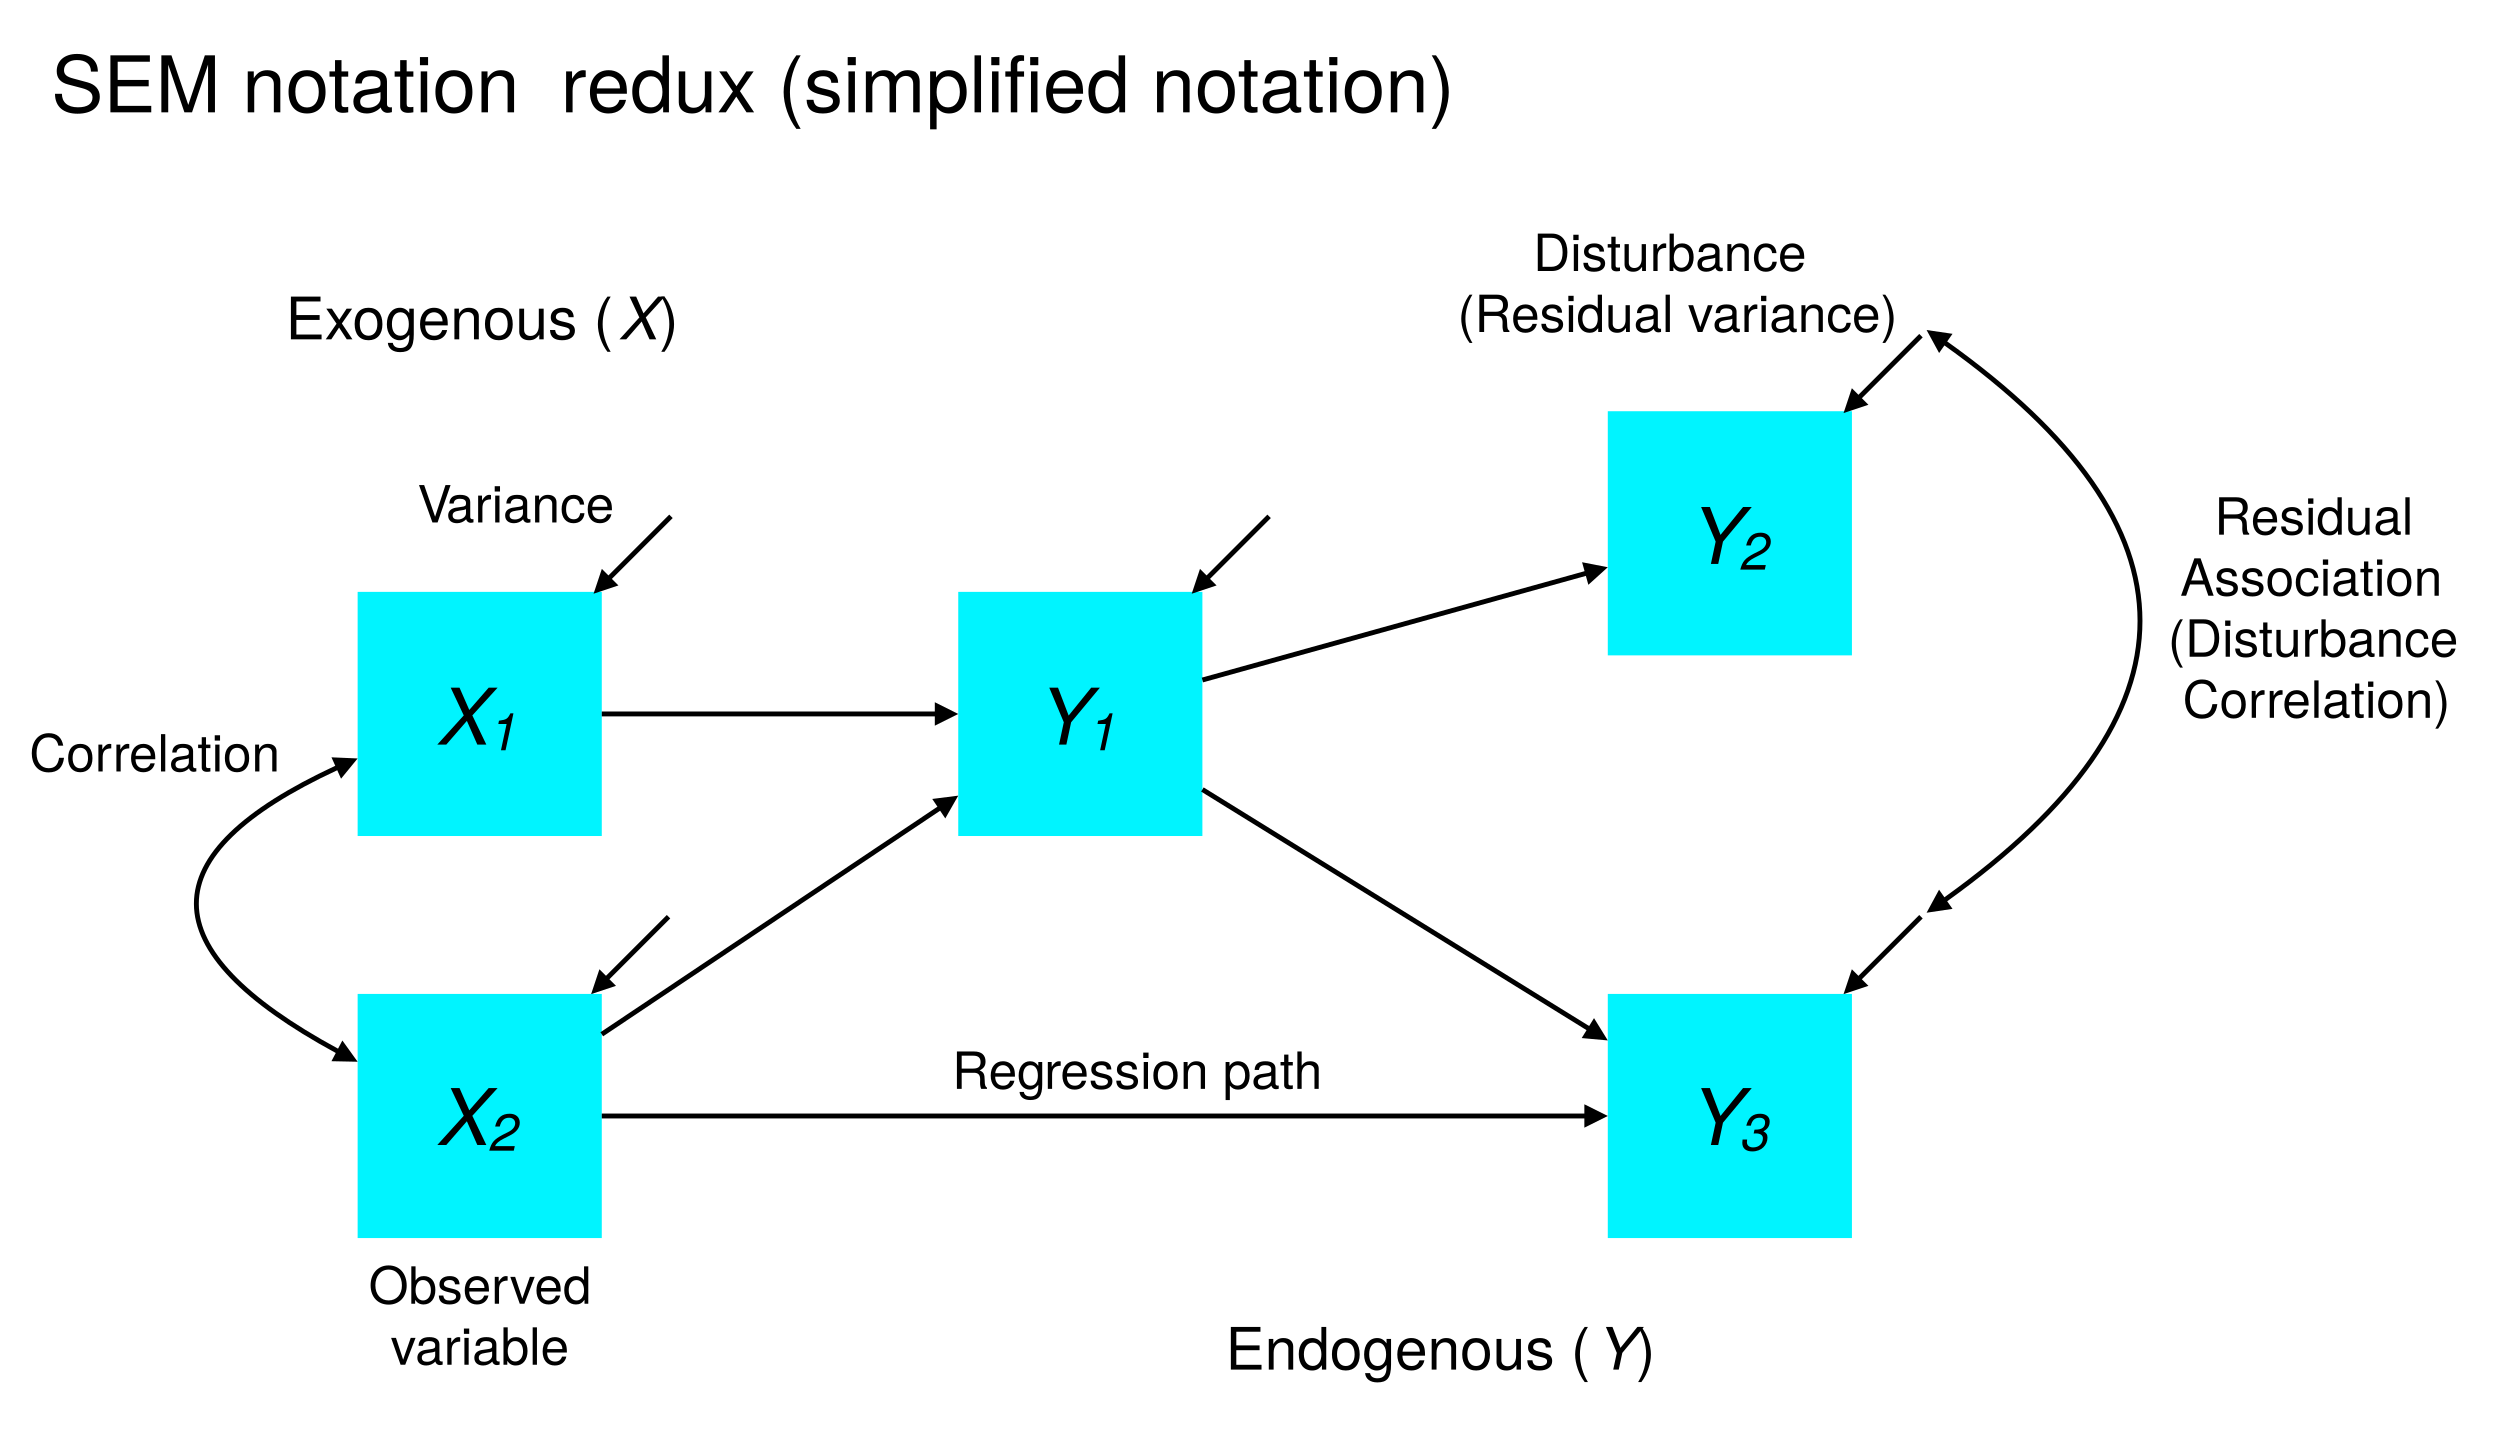
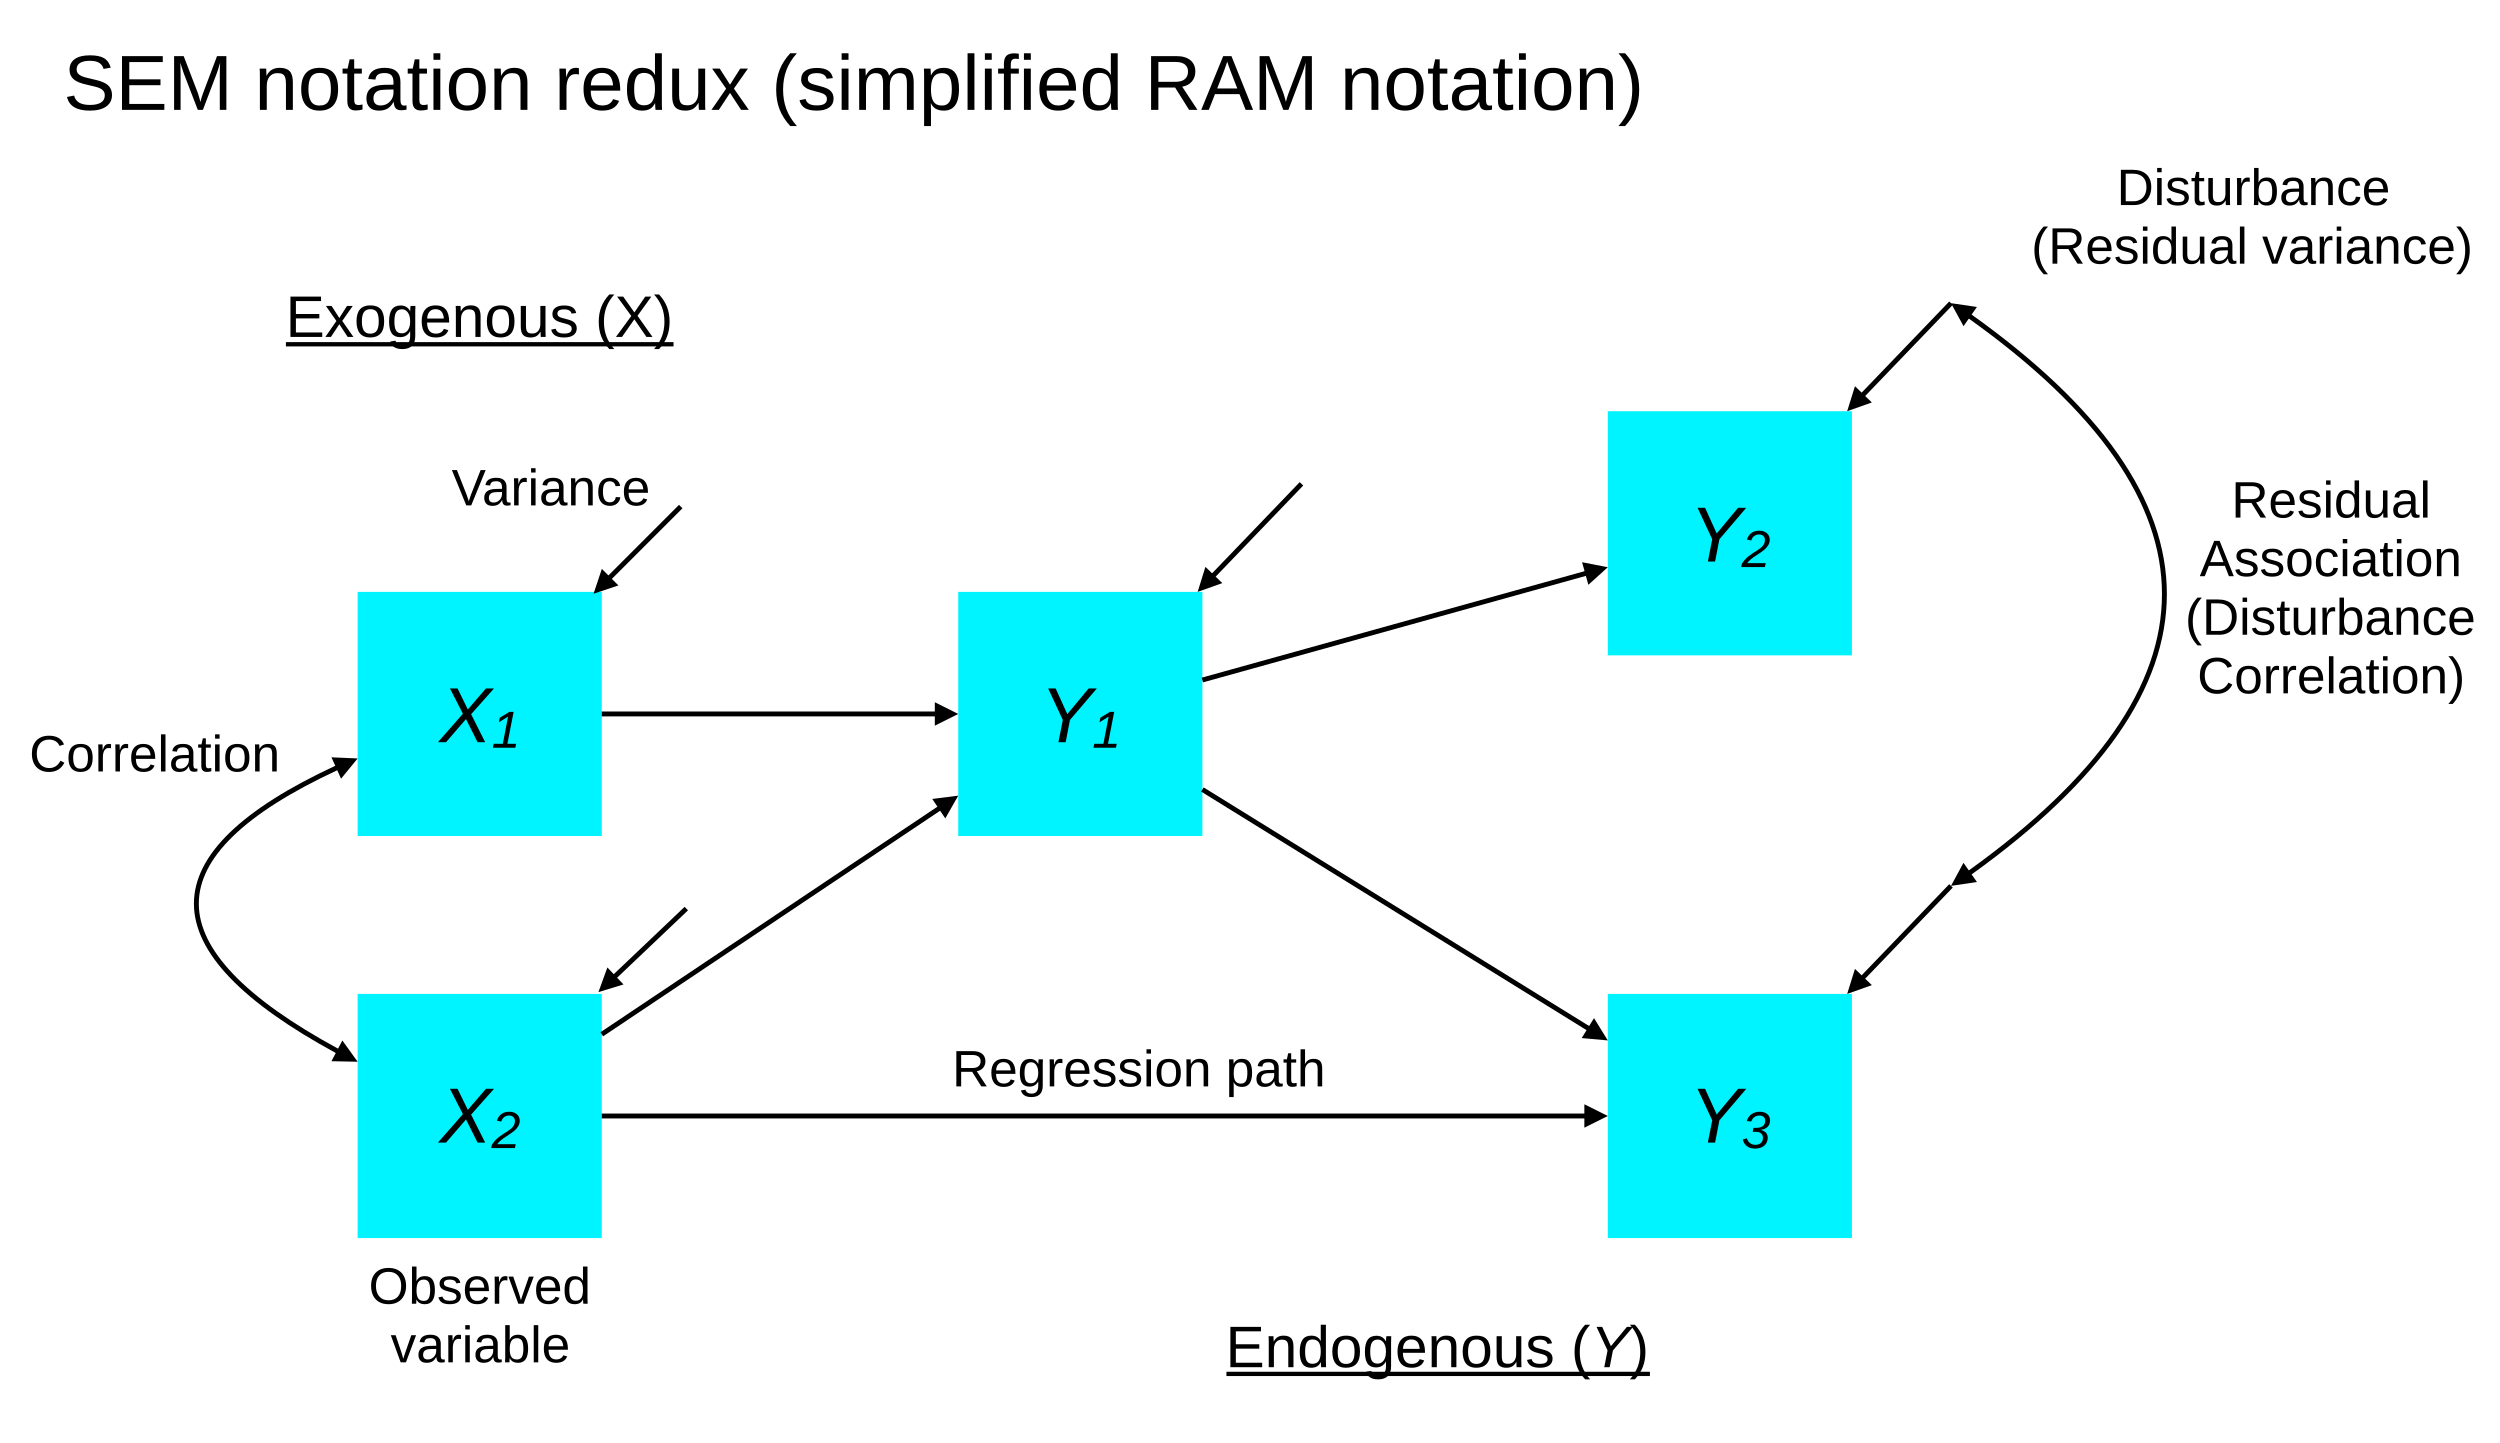
- <svg xmlns="http://www.w3.org/2000/svg" id="Layer_1" data-name="Layer 1" viewBox="0 0 1024 590">
+ <svg xmlns="http://www.w3.org/2000/svg" id="Layer_1" data-name="Layer 1" viewBox="0 0 1024 591">
  <defs>
-     <style>.cls-1,.cls-16{fill:none;}.cls-2{clip-path:url(#clip-path);}.cls-3{fill:#fff;}.cls-4{fill:#00f4ff;}.cls-5{clip-path:url(#clip-path-2);}.cls-11,.cls-6{font-size:32px;}.cls-10,.cls-6,.cls-7{font-family:HelveticaNeue-MediumItalic, Helvetica Neue;font-style:italic;}.cls-7{font-size:21.33px;}.cls-8{clip-path:url(#clip-path-4);}.cls-10,.cls-9{font-size:24px;}.cls-11,.cls-9{font-family:HelveticaNeue-Medium, Helvetica Neue;}.cls-12{letter-spacing:-0.02em;}.cls-13{clip-path:url(#clip-path-6);}.cls-14{clip-path:url(#clip-path-8);}.cls-15{clip-path:url(#clip-path-10);}.cls-16{stroke:#000;stroke-width:2px;}.cls-17{font-size:21px;font-family:HelveticaNeue, Helvetica Neue;}.cls-18{letter-spacing:-0.02em;}.cls-19{letter-spacing:-0.02em;}.cls-20{letter-spacing:-0.05em;}</style>
+     <style>.cls-1,.cls-10,.cls-13{fill:none;}.cls-2{clip-path:url(#clip-path);}.cls-3{fill:#fff;}.cls-4{fill:#00f4ff;}.cls-5{clip-path:url(#clip-path-2);}.cls-11,.cls-6{font-size:32px;}.cls-16,.cls-6,.cls-7{font-family:Arial-ItalicMT, Arial;font-style:italic;}.cls-7{font-size:21.33px;}.cls-8{clip-path:url(#clip-path-4);}.cls-16,.cls-9{font-size:24px;}.cls-11,.cls-17,.cls-9{font-family:ArialMT, Arial;}.cls-10,.cls-13{stroke:#000;}.cls-10{stroke-miterlimit:10;stroke-width:1.76px;}.cls-12{clip-path:url(#clip-path-6);}.cls-13{stroke-width:2px;}.cls-14{clip-path:url(#clip-path-8);}.cls-15{clip-path:url(#clip-path-10);}.cls-17{font-size:21px;}.cls-18{letter-spacing:-0.07em;}</style>
    <clipPath id="clip-path">
      <rect class="cls-1" width="1024" height="768" />
    </clipPath>
    <clipPath id="clip-path-2">
-       <rect class="cls-1" x="140.96" y="242.43" width="111.07" height="100" />
+       <rect class="cls-1" x="141.55" y="242.43" width="109.88" height="100" />
    </clipPath>
    <clipPath id="clip-path-4">
-       <rect class="cls-1" x="140.96" y="407.11" width="111.07" height="100" />
+       <rect class="cls-1" x="141.55" y="407.11" width="109.88" height="100" />
    </clipPath>
    <clipPath id="clip-path-6">
-       <rect class="cls-1" x="386.96" y="242.43" width="111.07" height="100" />
+       <rect class="cls-1" x="387.56" y="242.43" width="109.88" height="100" />
    </clipPath>
    <clipPath id="clip-path-8">
-       <rect class="cls-1" x="653.01" y="168.44" width="111.07" height="100" />
+       <rect class="cls-1" x="653.61" y="168.44" width="109.88" height="100" />
    </clipPath>
    <clipPath id="clip-path-10">
-       <rect class="cls-1" x="653.01" y="407.11" width="111.07" height="100" />
+       <rect class="cls-1" x="653.61" y="407.11" width="109.88" height="100" />
    </clipPath>
  </defs>
  <g class="cls-2">
    <rect class="cls-3" width="1024" height="768" />
    <rect class="cls-4" x="146.49" y="242.43" width="100" height="100" />
  </g>
  <g class="cls-5">
-     <text class="cls-6" transform="translate(180 305)">X</text>
-     <text class="cls-7" transform="translate(200.74 307.31)">1</text>
+     <text class="cls-6" transform="translate(180 304)">X</text>
+     <text class="cls-7" transform="translate(201.34 306.26)">1</text>
  </g>
  <g class="cls-2">
    <rect class="cls-4" x="146.49" y="407.11" width="100" height="100" />
  </g>
  <g class="cls-8">
-     <text class="cls-6" transform="translate(180 469)">X</text>
-     <text class="cls-7" transform="translate(200.74 471.31)">2</text>
+     <text class="cls-6" transform="translate(180 468)">X</text>
+     <text class="cls-7" transform="translate(201.34 470.26)">2</text>
  </g>
  <g class="cls-2">
-     <text class="cls-9" transform="translate(117 139)">Exogenous (</text>
-     <text class="cls-10" transform="translate(254.4 139)">X</text>
-     <text class="cls-9" transform="translate(269.95 139)">)</text>
-     <text class="cls-11" transform="translate(21 46)">SEM notation <tspan class="cls-12" x="208.64" y="0">r</tspan>
-       <tspan x="219.36" y="0">edux (simpliﬁed notation)</tspan>
-     </text>
+     <text class="cls-9" transform="translate(117 138)">Exogenous (X)</text>
+     <line class="cls-10" x1="117.11" y1="141.01" x2="275.87" y2="141.01" />
+     <text class="cls-11" transform="translate(26 45)">SEM notation redux (simplified RAM notation)</text>
    <rect class="cls-4" x="392.5" y="242.43" width="100" height="100" />
  </g>
-   <g class="cls-13">
-     <text class="cls-6" transform="translate(426 305)">Y</text>
-     <text class="cls-7" transform="translate(446.16 307.31)">1</text>
+   <g class="cls-12">
+     <text class="cls-6" transform="translate(426 304)">Y</text>
+     <text class="cls-7" transform="translate(447.34 306.26)">1</text>
  </g>
  <g class="cls-2">
+     <polyline class="cls-13" points="533.08 198.18 497.2 235.51 496.5 236.23" />
+     <polygon points="493.74 232.19 490.55 242.44 500.66 238.84 493.74 232.19" />
    <rect class="cls-4" x="658.55" y="168.44" width="100" height="100" />
  </g>
  <g class="cls-14">
-     <text class="cls-6" transform="translate(693 231)">Y</text>
-     <text class="cls-7" transform="translate(713.16 233.31)">2</text>
+     <text class="cls-6" transform="translate(692 230)">Y</text>
+     <text class="cls-7" transform="translate(713.34 232.26)">2</text>
  </g>
  <g class="cls-2">
+     <polyline class="cls-13" points="799.13 124.18 763.25 161.52 762.56 162.24" />
+     <polygon points="759.79 158.19 756.6 168.44 766.71 164.84 759.79 158.19" />
    <rect class="cls-4" x="658.55" y="407.11" width="100" height="100" />
  </g>
  <g class="cls-15">
-     <text class="cls-6" transform="translate(693 469)">Y</text>
-     <text class="cls-7" transform="translate(713.16 471.31)">3</text>
+     <text class="cls-6" transform="translate(692 468)">Y</text>
+     <text class="cls-7" transform="translate(713.34 470.26)">3</text>
  </g>
  <g class="cls-2">
-     <path class="cls-16" d="M796.18,368.91l.82-.57q159.09-114.15,0-227.67l-.82-.57" />
-     <polygon points="799.75 136.73 789.13 135.18 794.26 144.6 799.75 136.73" />
-     <polygon points="794.24 364.41 789.13 373.85 799.75 372.27 794.24 364.41" />
-     <path class="cls-16" d="M138.88,430.89l-.88-.47q-115-62.5-.27-115.84l.92-.41" />
+     <polyline class="cls-13" points="799.13 362.85 763.25 400.18 762.56 400.9" />
+     <polygon points="759.79 396.86 756.6 407.11 766.71 403.51 759.79 396.86" />
+     <path class="cls-13" d="M806.18,357.91l.82-.57q159.09-114.15,0-227.67l-.82-.57" />
+     <polygon points="809.75 125.73 799.13 124.18 804.26 133.6 809.75 125.73" />
+     <polygon points="804.24 353.41 799.13 362.85 809.75 361.27 804.24 353.41" />
+     <path class="cls-13" d="M138.88,430.89l-.88-.47q-115-62.5-.27-115.84l.92-.41" />
    <polygon points="139.69 318.96 146.49 310.66 135.77 310.2 139.69 318.96" />
    <polygon points="135.76 434.67 146.49 434.89 140.23 426.18 135.76 434.67" />
-     <polyline class="cls-16" points="246.49 423.64 384.52 331.25 385.35 330.69" />
+     <polyline class="cls-13" points="246.49 423.64 384.52 331.25 385.35 330.69" />
    <polygon points="387.19 335.23 392.5 325.9 381.85 327.25 387.19 335.23" />
-     <path class="cls-16" d="M246.49,292.43H383.9" />
+     <path class="cls-13" d="M246.49,292.43H383.9" />
    <polygon points="382.9 297.24 392.5 292.44 382.9 287.63 382.9 297.24" />
-     <polyline class="cls-16" points="650.26 234.65 649.3 234.92 492.5 278.53" />
+     <polyline class="cls-13" points="650.26 234.65 649.3 234.92 492.5 278.53" />
    <polygon points="650.59 239.54 658.55 232.34 648.02 230.29 650.59 239.54" />
-     <polyline class="cls-16" points="651.24 421.63 650.39 421.11 492.5 323.38" />
+     <polyline class="cls-13" points="651.24 421.63 650.39 421.11 492.5 323.38" />
    <polygon points="647.86 425.19 658.55 426.16 652.91 417.02 647.86 425.19" />
-     <path class="cls-16" d="M246.49,457.11H650" />
+     <path class="cls-13" d="M246.49,457.11H650" />
    <polygon points="648.95 461.9 658.55 457.11 648.95 452.31 648.95 461.9" />
-     <text class="cls-9" transform="translate(502 561)">Endogenous (</text>
-     <text class="cls-10" transform="translate(654.95 561)">Y</text>
-     <text class="cls-9" transform="translate(670.07 561)">)</text>
-     <text class="cls-17" transform="translate(907 219)">Residual</text>
-     <text class="cls-17" transform="translate(893 244)">Association</text>
-     <text class="cls-17" transform="translate(888 269)">(Disturbance</text>
-     <text class="cls-17" transform="translate(894 294)">Cor<tspan class="cls-18" x="34.21" y="0">r</tspan>
-       <tspan x="40.84" y="0">elation)</tspan>
+     <text class="cls-9" transform="translate(502 560)">Endogenous (</text>
+     <text class="cls-16" transform="translate(651.45 560)">Y</text>
+     <text class="cls-9" transform="translate(667.46 560)">)</text>
+     <line class="cls-10" x1="502.35" y1="562.75" x2="675.8" y2="562.75" />
+     <text class="cls-17" transform="translate(914 212)">Residual </text>
+     <text class="cls-17" transform="translate(901 236)">Association </text>
+     <text class="cls-17" transform="translate(895 260)">(Disturbance </text>
+     <text class="cls-17" transform="translate(900 284)">Correlation)</text>
+     <text class="cls-17" transform="translate(390 445)">Regression path</text>
+     <text class="cls-17" transform="translate(151 534)">Observed </text>
+     <text class="cls-17" transform="translate(160 558)">variable</text>
+     <text class="cls-17" transform="translate(867 84)">Disturbance </text>
+     <text class="cls-17" transform="translate(832 108)">(Residual variance)</text>
+     <text class="cls-17" transform="translate(185 207)">
+       <tspan class="cls-18">V</tspan>
+       <tspan x="12.45" y="0">ariance</tspan>
    </text>
-     <text class="cls-17" transform="translate(390 446)">Reg<tspan class="cls-19" x="37.72" y="0">r</tspan>
-       <tspan x="44.33" y="0">ession path</tspan>
-     </text>
-     <text class="cls-17" transform="translate(151 534)">Observed</text>
-     <text class="cls-17" transform="translate(160 559)">variable</text>
-     <text class="cls-17" transform="translate(628 111)">Disturbance</text>
-     <text class="cls-17" transform="translate(597 136)">(Residual variance)</text>
-     <text class="cls-17" transform="translate(171 214)">
-       <tspan class="cls-20">V</tspan>
-       <tspan x="11.7" y="0">ariance</tspan>
-     </text>
-     <text class="cls-17" transform="translate(12 316)">Cor<tspan class="cls-18" x="34.21" y="0">r</tspan>
-       <tspan x="40.84" y="0">elation</tspan>
-     </text>
-     <polyline class="cls-16" points="274.83 211.49 249.91 236.41 249.21 237.11" />
+     <text class="cls-17" transform="translate(12 316)">Correlation</text>
+     <polyline class="cls-13" points="278.83 207.49 249.91 236.41 249.21 237.11" />
    <polygon points="246.52 233.01 243.12 243.19 253.31 239.8 246.52 233.01" />
-     <polyline class="cls-16" points="273.83 375.49 248.91 400.4 248.21 401.11" />
-     <polygon points="245.52 397.01 242.12 407.19 252.31 403.8 245.52 397.01" />
-     <polyline class="cls-16" points="519.83 211.49 494.91 236.41 494.2 237.11" />
-     <polygon points="491.52 233.01 488.12 243.19 498.31 239.8 491.52 233.01" />
-     <polyline class="cls-16" points="786.83 137.49 761.91 162.41 761.21 163.11" />
-     <polygon points="758.52 159.01 755.12 169.19 765.31 165.8 758.52 159.01" />
-     <polyline class="cls-16" points="786.83 375.49 761.91 400.4 761.21 401.11" />
-     <polygon points="758.52 397.01 755.12 407.19 765.31 403.8 758.52 397.01" />
+     <polyline class="cls-13" points="281.11 372.16 252.08 399.75 251.36 400.44" />
+     <polygon points="248.78 396.27 245.12 406.36 255.39 403.23 248.78 396.27" />
  </g>
</svg>
